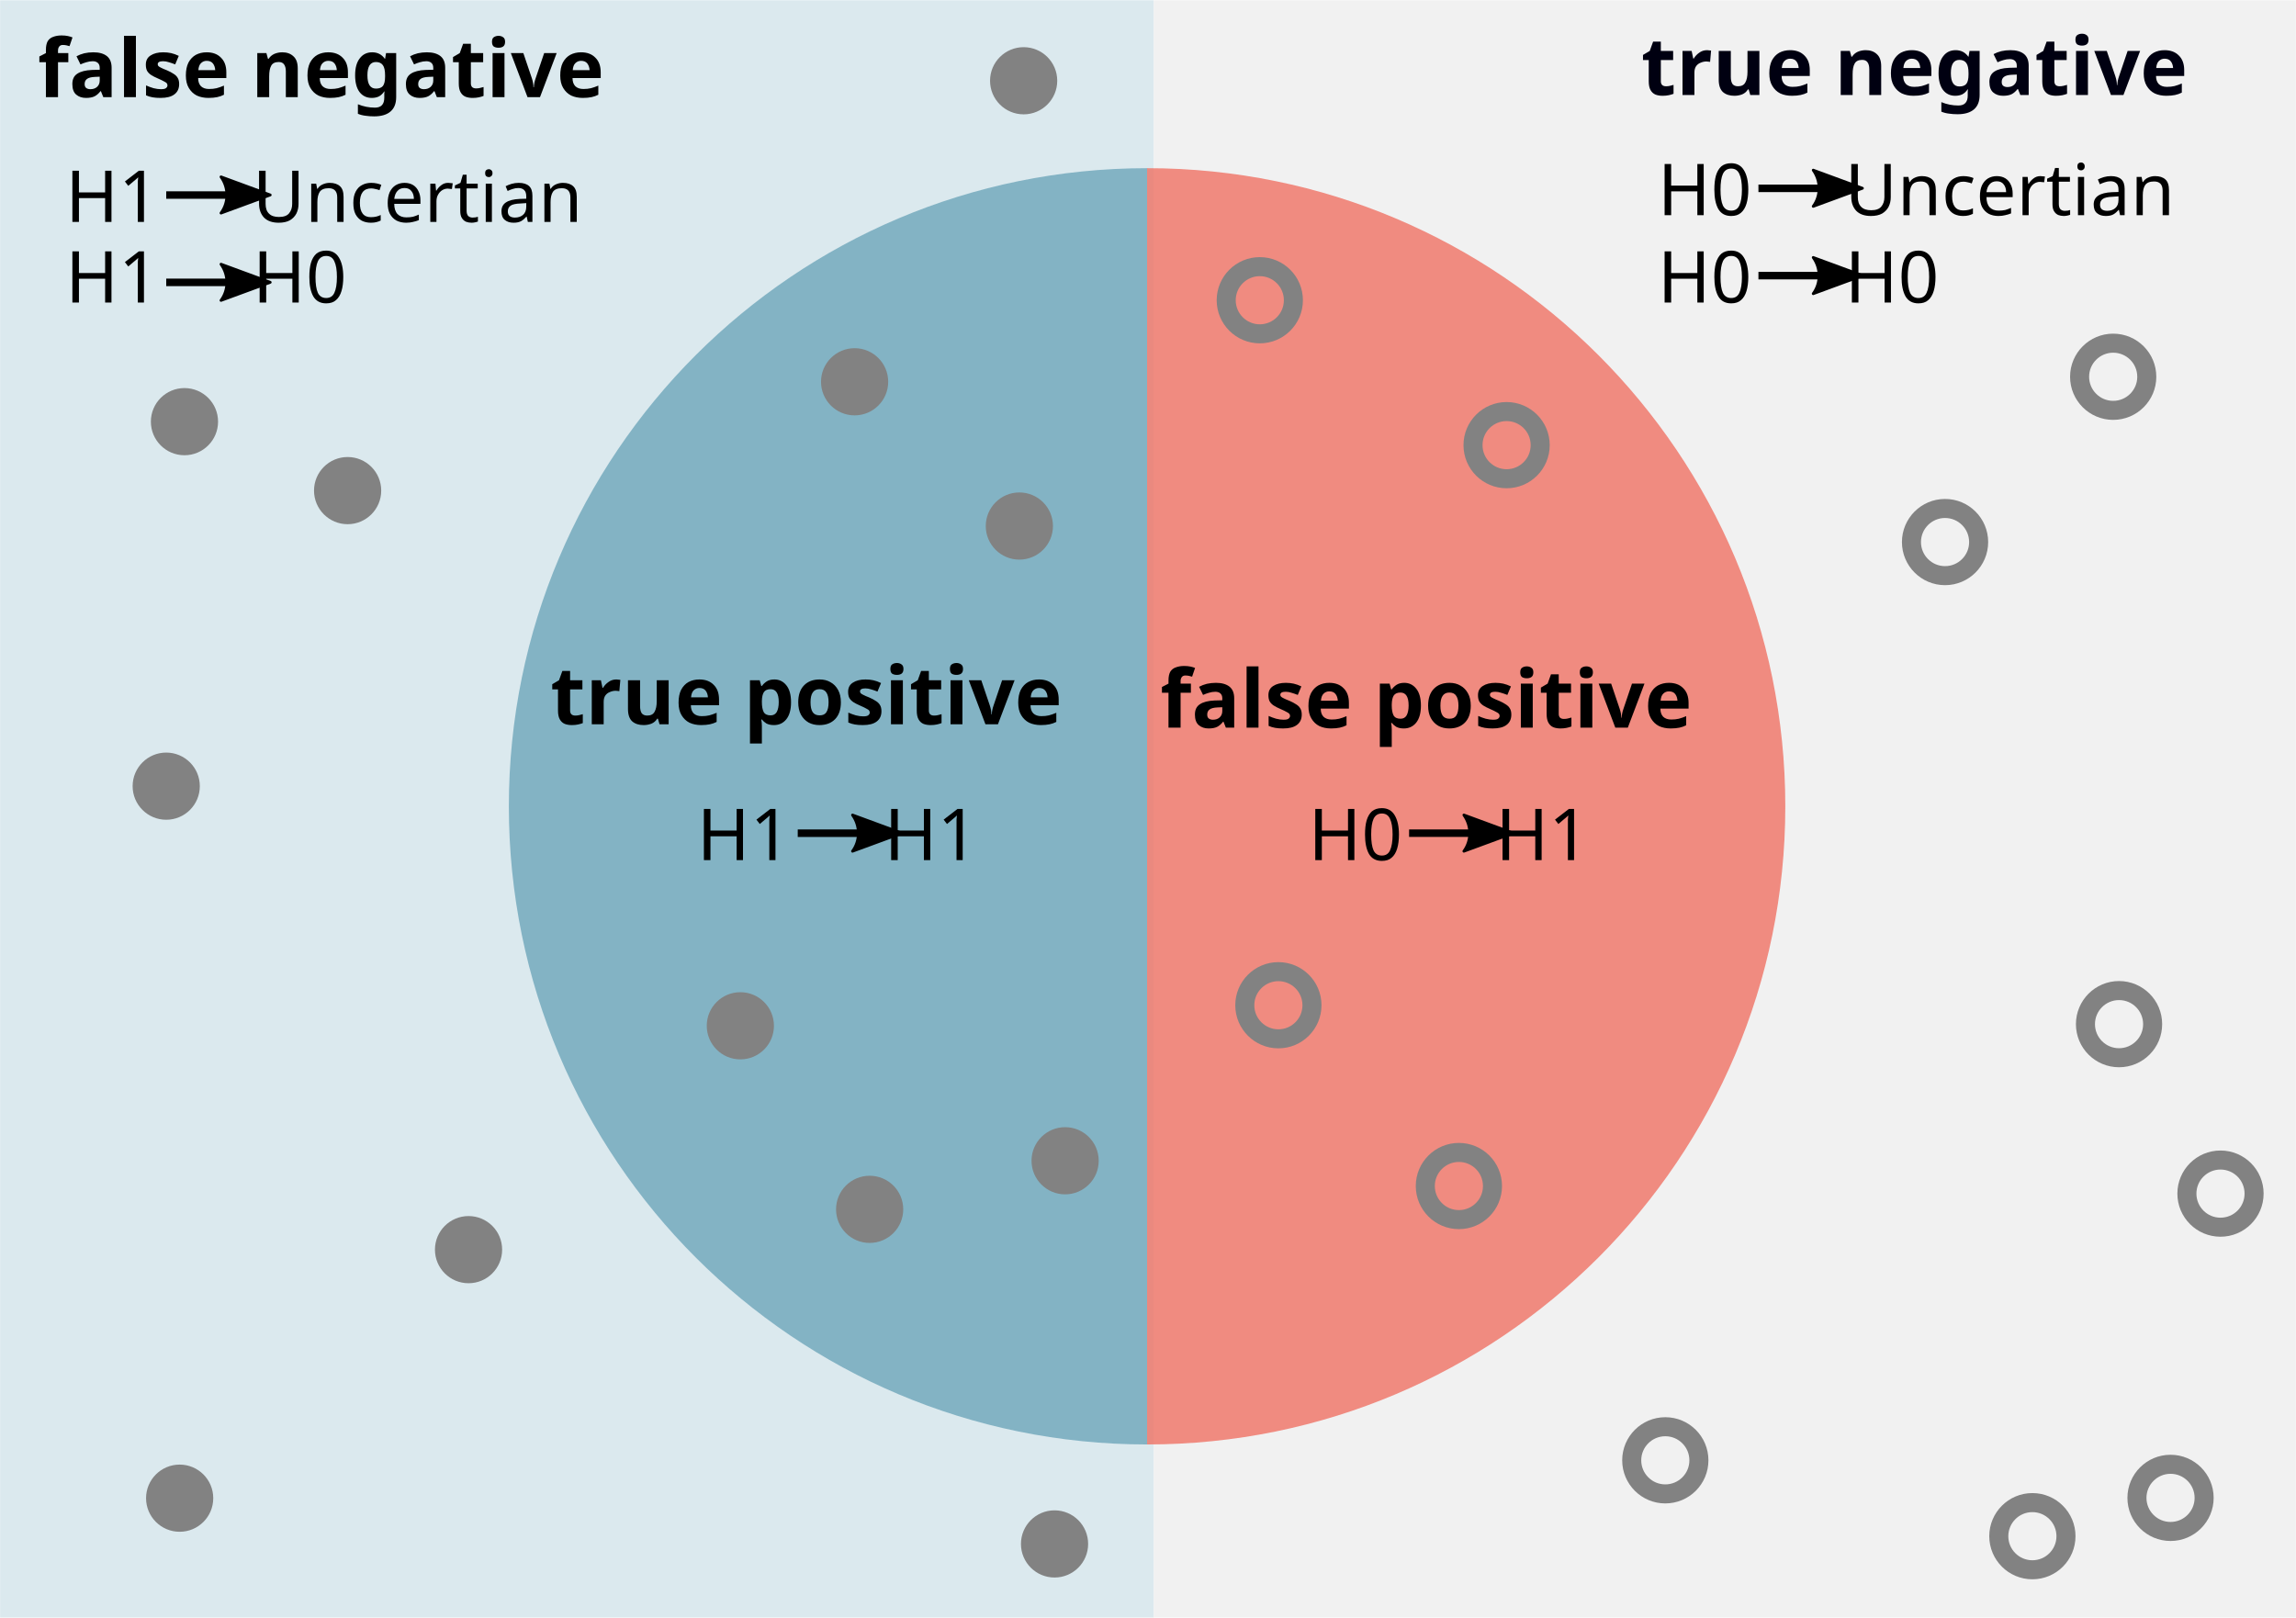
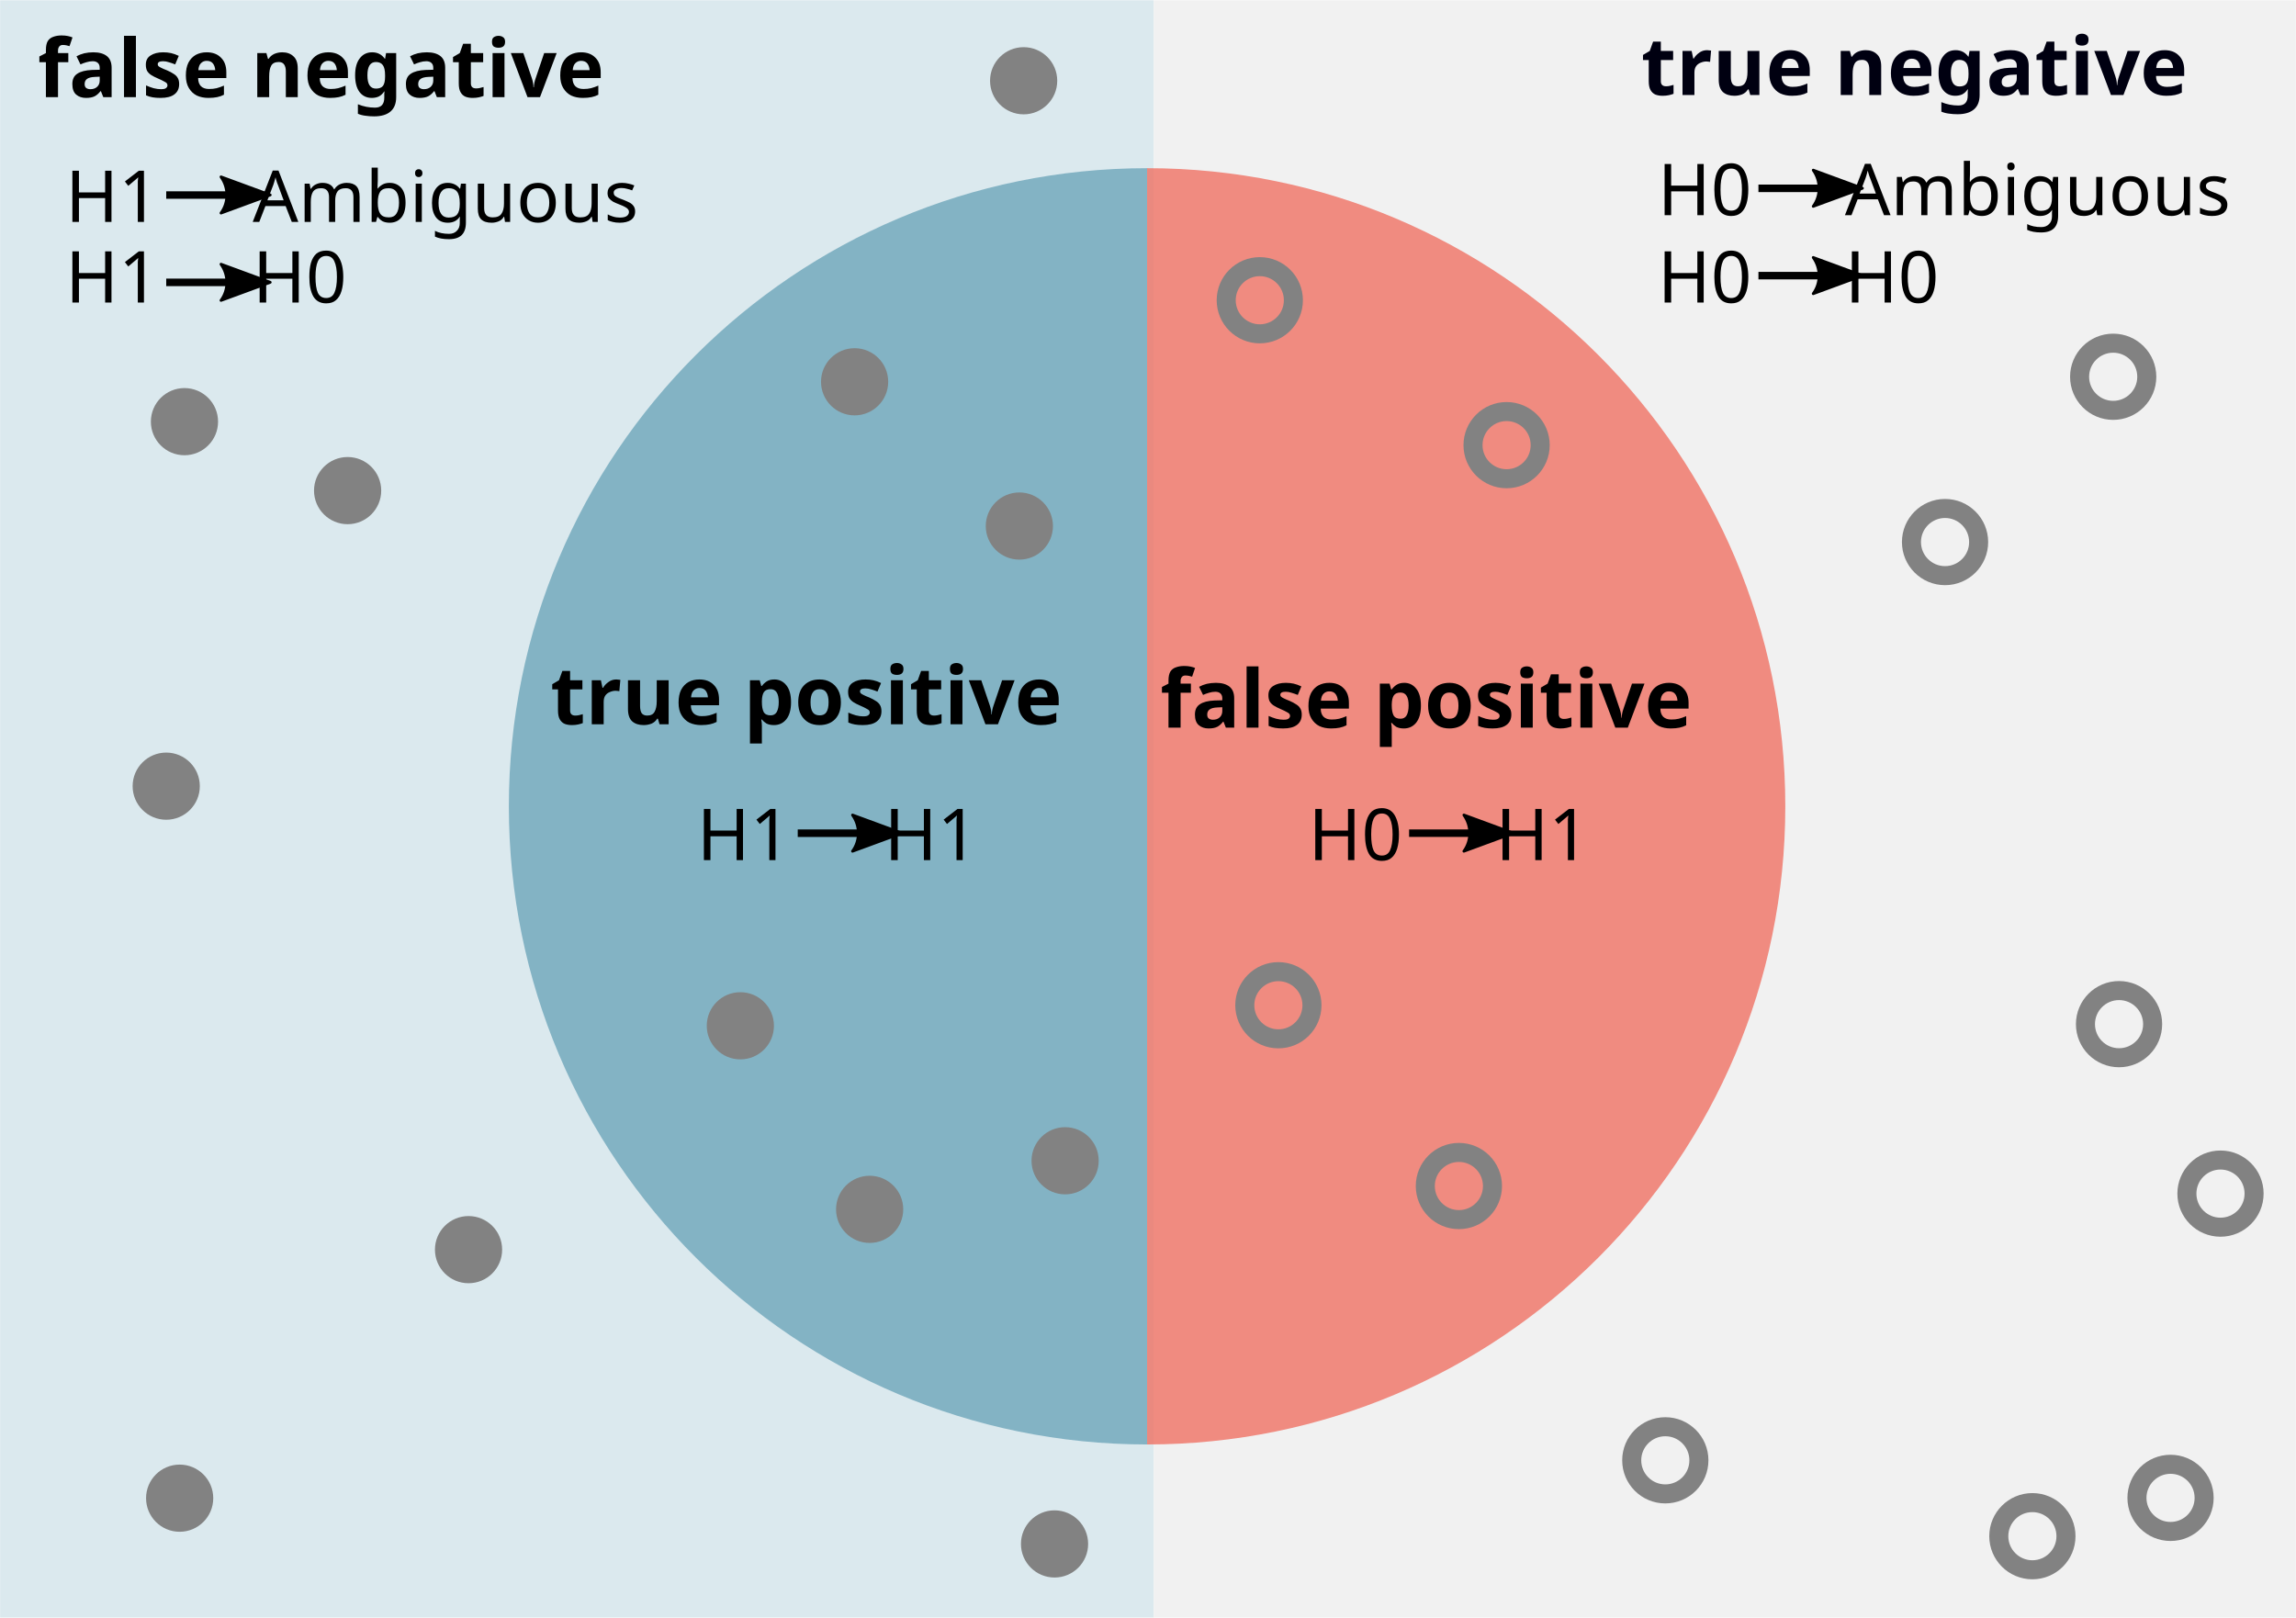
<svg xmlns="http://www.w3.org/2000/svg" width="180.848mm" height="127.447mm" viewBox="0 0 180.848 127.447" version="1.1" id="svg8">
  <defs id="defs2">
    <marker style="overflow:visible" id="Arrow2Mstart" refX="0" refY="0" orient="auto">
      <path transform="scale(0.6)" d="M 8.719,4.034 -2.207,0.016 8.719,-4.002 c -1.745,2.372 -1.735,5.617 -6e-7,8.035 z" style="fill:#000000;fill-opacity:1;fill-rule:evenodd;stroke:#000000;stroke-width:0.625;stroke-linejoin:round;stroke-opacity:1" id="path2024" />
    </marker>
    <marker style="overflow:visible" id="marker2810" refX="0" refY="0" orient="auto">
      <path transform="matrix(1.1,0,0,1.1,1.1,0)" d="M 8.719,4.034 -2.207,0.016 8.719,-4.002 c -1.745,2.372 -1.735,5.617 -6e-7,8.035 z" style="fill:#000000;fill-opacity:1;fill-rule:evenodd;stroke:#000000;stroke-width:0.625;stroke-linejoin:round;stroke-opacity:1" id="path2808" />
    </marker>
    <marker style="overflow:visible" id="Arrow2Lstart" refX="0" refY="0" orient="auto">
      <path transform="matrix(1.1,0,0,1.1,1.1,0)" d="M 8.719,4.034 -2.207,0.016 8.719,-4.002 c -1.745,2.372 -1.735,5.617 -6e-7,8.035 z" style="fill:#000000;fill-opacity:1;fill-rule:evenodd;stroke:#000000;stroke-width:0.625;stroke-linejoin:round;stroke-opacity:1" id="path2018" />
    </marker>
    <marker style="overflow:visible" id="marker2702" refX="0" refY="0" orient="auto">
      <path transform="matrix(0.4,0,0,0.4,4,0)" style="fill:#000000;fill-opacity:1;fill-rule:evenodd;stroke:#000000;stroke-width:1pt;stroke-opacity:1" d="M 0,0 5,-5 -12.5,0 5,5 Z" id="path2700" />
    </marker>
    <marker style="overflow:visible" id="marker2656" refX="0" refY="0" orient="auto">
      <path transform="matrix(0.4,0,0,0.4,4,0)" style="fill:#000000;fill-opacity:1;fill-rule:evenodd;stroke:#000000;stroke-width:1pt;stroke-opacity:1" d="M 0,0 5,-5 -12.5,0 5,5 Z" id="path2654" />
    </marker>
    <marker style="overflow:visible" id="marker2616" refX="0" refY="0" orient="auto">
      <path transform="matrix(0.4,0,0,0.4,4,0)" style="fill:#000000;fill-opacity:1;fill-rule:evenodd;stroke:#000000;stroke-width:1pt;stroke-opacity:1" d="M 0,0 5,-5 -12.5,0 5,5 Z" id="path2614" />
    </marker>
    <marker style="overflow:visible" id="Arrow1Mstart" refX="0" refY="0" orient="auto">
      <path transform="matrix(0.4,0,0,0.4,4,0)" style="fill:#000000;fill-opacity:1;fill-rule:evenodd;stroke:#000000;stroke-width:1pt;stroke-opacity:1" d="M 0,0 5,-5 -12.5,0 5,5 Z" id="path2006" />
    </marker>
    <marker style="overflow:visible" id="Arrow2Mend" refX="0" refY="0" orient="auto">
      <path transform="scale(-0.6)" d="M 8.719,4.034 -2.207,0.016 8.719,-4.002 c -1.745,2.372 -1.735,5.617 -6e-7,8.035 z" style="fill:#000000;fill-opacity:1;fill-rule:evenodd;stroke:#000000;stroke-width:0.625;stroke-linejoin:round;stroke-opacity:1" id="path2027" />
    </marker>
    <marker style="overflow:visible" id="Arrow2Lend" refX="0" refY="0" orient="auto">
      <path transform="matrix(-1.1,0,0,-1.1,-1.1,0)" d="M 8.719,4.034 -2.207,0.016 8.719,-4.002 c -1.745,2.372 -1.735,5.617 -6e-7,8.035 z" style="fill:#000000;fill-opacity:1;fill-rule:evenodd;stroke:#000000;stroke-width:0.625;stroke-linejoin:round;stroke-opacity:1" id="path2021" />
    </marker>
    <marker style="overflow:visible" id="Arrow1Lend" refX="0" refY="0" orient="auto">
      <path transform="matrix(-0.8,0,0,-0.8,-10,0)" style="fill:#000000;fill-opacity:1;fill-rule:evenodd;stroke:#000000;stroke-width:1pt;stroke-opacity:1" d="M 0,0 5,-5 -12.5,0 5,5 Z" id="path2003" />
    </marker>
    <filter style="color-interpolation-filters:sRGB" id="filter837" x="-9.813084e-05" width="1" y="-0" height="1">
      <feGaussianBlur stdDeviation="0.008" id="feGaussianBlur839" />
    </filter>
    <filter style="color-interpolation-filters:sRGB" id="filter837-6" x="-9.813084e-05" width="1" y="-0" height="1">
      <feGaussianBlur stdDeviation="0.008" id="feGaussianBlur839-1" />
    </filter>
    <marker style="overflow:visible" id="Arrow2Mstart-6" refX="0" refY="0" orient="auto">
      <path transform="scale(0.6)" d="M 8.719,4.034 -2.207,0.016 8.719,-4.002 c -1.745,2.372 -1.735,5.617 -6e-7,8.035 z" style="fill:#000000;fill-opacity:1;fill-rule:evenodd;stroke:#000000;stroke-width:0.625;stroke-linejoin:round;stroke-opacity:1" id="path2024-5" />
    </marker>
    <marker style="overflow:visible" id="Arrow2Mstart-0" refX="0" refY="0" orient="auto">
      <path transform="scale(0.6)" d="M 8.719,4.034 -2.207,0.016 8.719,-4.002 c -1.745,2.372 -1.735,5.617 -6e-7,8.035 z" style="fill:#000000;fill-opacity:1;fill-rule:evenodd;stroke:#000000;stroke-width:0.625;stroke-linejoin:round;stroke-opacity:1" id="path2024-2" />
    </marker>
    <marker style="overflow:visible" id="Arrow2Mstart-7" refX="0" refY="0" orient="auto">
      <path transform="scale(0.6)" d="M 8.719,4.034 -2.207,0.016 8.719,-4.002 c -1.745,2.372 -1.735,5.617 -6e-7,8.035 z" style="fill:#000000;fill-opacity:1;fill-rule:evenodd;stroke:#000000;stroke-width:0.625;stroke-linejoin:round;stroke-opacity:1" id="path2024-8" />
    </marker>
    <marker style="overflow:visible" id="Arrow2Mstart-5" refX="0" refY="0" orient="auto">
      <path transform="scale(0.6)" d="M 8.719,4.034 -2.207,0.016 8.719,-4.002 c -1.745,2.372 -1.735,5.617 -6e-7,8.035 z" style="fill:#000000;fill-opacity:1;fill-rule:evenodd;stroke:#000000;stroke-width:0.625;stroke-linejoin:round;stroke-opacity:1" id="path2024-9" />
    </marker>
    <marker style="overflow:visible" id="Arrow2Mstart-5-6" refX="0" refY="0" orient="auto">
      <path transform="scale(0.6)" d="M 8.719,4.034 -2.207,0.016 8.719,-4.002 c -1.745,2.372 -1.735,5.617 -6e-7,8.035 z" style="fill:#000000;fill-opacity:1;fill-rule:evenodd;stroke:#000000;stroke-width:0.625;stroke-linejoin:round;stroke-opacity:1" id="path2024-9-8" />
    </marker>
    <marker style="overflow:visible" id="Arrow2Mstart-0-0" refX="0" refY="0" orient="auto">
      <path transform="scale(0.6)" d="M 8.719,4.034 -2.207,0.016 8.719,-4.002 c -1.745,2.372 -1.735,5.617 -6e-7,8.035 z" style="fill:#000000;fill-opacity:1;fill-rule:evenodd;stroke:#000000;stroke-width:0.625;stroke-linejoin:round;stroke-opacity:1" id="path2024-2-4" />
    </marker>
    <marker style="overflow:visible" id="Arrow2Mstart-7-7" refX="0" refY="0" orient="auto">
      <path transform="scale(0.6)" d="M 8.719,4.034 -2.207,0.016 8.719,-4.002 c -1.745,2.372 -1.735,5.617 -6e-7,8.035 z" style="fill:#000000;fill-opacity:1;fill-rule:evenodd;stroke:#000000;stroke-width:0.625;stroke-linejoin:round;stroke-opacity:1" id="path2024-8-1" />
    </marker>
    <marker style="overflow:visible" id="Arrow2Mstart-5-7" refX="0" refY="0" orient="auto">
      <path transform="scale(0.6)" d="M 8.719,4.034 -2.207,0.016 8.719,-4.002 c -1.745,2.372 -1.735,5.617 -6e-7,8.035 z" style="fill:#000000;fill-opacity:1;fill-rule:evenodd;stroke:#000000;stroke-width:0.625;stroke-linejoin:round;stroke-opacity:1" id="path2024-9-6" />
    </marker>
    <marker style="overflow:visible" id="Arrow2Mstart-5-6-5" refX="0" refY="0" orient="auto">
      <path transform="scale(0.6)" d="M 8.719,4.034 -2.207,0.016 8.719,-4.002 c -1.745,2.372 -1.735,5.617 -6e-7,8.035 z" style="fill:#000000;fill-opacity:1;fill-rule:evenodd;stroke:#000000;stroke-width:0.625;stroke-linejoin:round;stroke-opacity:1" id="path2024-9-8-1" />
    </marker>
  </defs>
  <g id="layer1" transform="translate(-9.661238,-82.00116)">
    <rect style="fill:#68a2b7;fill-opacity:0.235;stroke:#000000;stroke-width:0;stroke-miterlimit:4;stroke-dasharray:none;stroke-opacity:1;paint-order:markers fill stroke;filter:url(#filter837)" id="rect835" width="192.134" height="122.104" x="7.901" y="84.036" transform="matrix(0.4729585,0,0,1.043434,5.933382,-5.665457)" />
    <rect style="fill:#f1f1f1;fill-opacity:1;stroke:#000000;stroke-width:0;stroke-miterlimit:4;stroke-dasharray:none;stroke-opacity:1;paint-order:markers fill stroke;filter:url(#filter837-6)" id="rect835-9" width="192.134" height="122.104" x="7.901" y="84.036" transform="matrix(0.4682057,0,0,1.043434,96.84244,-5.665457)" />
    <path id="path1538" style="opacity:0.76;fill:#68a2b7;fill-opacity:1;stroke:#000000;stroke-width:0;stroke-miterlimit:4;stroke-dasharray:none;stroke-opacity:1;paint-order:markers fill stroke" d="M 100.013,95.25 A 50.271,50.271 0 0 0 49.742,145.521 50.271,50.271 0 0 0 100.013,195.792 Z" />
    <path id="path1547" style="opacity:0.76;fill:#ef6a5c;fill-opacity:1;stroke:#000000;stroke-width:0;stroke-miterlimit:4;stroke-dasharray:none;stroke-opacity:1;paint-order:markers fill stroke" d="M 100.013,95.25 V 195.792 A 50.271,50.271 0 0 0 150.283,145.521 50.271,50.271 0 0 0 100.013,95.25 Z" />
    <circle style="opacity:1;fill:#828282;fill-opacity:1;stroke:#000000;stroke-width:0;stroke-miterlimit:4;stroke-dasharray:none;stroke-opacity:1;paint-order:markers fill stroke" id="path1550-5" cx="24.191" cy="115.218" r="2.646" />
    <circle style="opacity:1;fill:#828282;fill-opacity:1;stroke:#000000;stroke-width:0;stroke-miterlimit:4;stroke-dasharray:none;stroke-opacity:1;paint-order:markers fill stroke" id="path1550-5-4" cx="37.042" cy="120.65" r="2.646" />
    <circle style="opacity:1;fill:#828282;fill-opacity:1;stroke:#000000;stroke-width:0;stroke-miterlimit:4;stroke-dasharray:none;stroke-opacity:1;paint-order:markers fill stroke" id="path1550-5-4-1" cx="90.29" cy="88.363" r="2.646" />
    <circle style="opacity:1;fill:#828282;fill-opacity:1;stroke:#000000;stroke-width:0;stroke-miterlimit:4;stroke-dasharray:none;stroke-opacity:1;paint-order:markers fill stroke" id="path1550-5-3" cx="22.754" cy="143.933" r="2.646" />
    <circle style="opacity:1;fill:#828282;fill-opacity:1;stroke:#000000;stroke-width:0;stroke-miterlimit:4;stroke-dasharray:none;stroke-opacity:1;paint-order:markers fill stroke" id="path1550-5-3-1" cx="46.567" cy="180.445" r="2.646" />
    <circle style="opacity:1;fill:#828282;fill-opacity:1;stroke:#000000;stroke-width:0;stroke-miterlimit:4;stroke-dasharray:none;stroke-opacity:1;paint-order:markers fill stroke" id="path1550-5-3-1-1" cx="23.812" cy="200.024" r="2.646" />
    <circle style="opacity:1;fill:#828282;fill-opacity:1;stroke:#000000;stroke-width:0;stroke-miterlimit:4;stroke-dasharray:none;stroke-opacity:1;paint-order:markers fill stroke" id="path1550-5-3-1-1-1" cx="92.724" cy="203.628" r="2.646" />
    <circle style="opacity:1;fill:#000000;fill-opacity:0;stroke:#828282;stroke-width:1.5;stroke-miterlimit:4;stroke-dasharray:none;stroke-opacity:1;paint-order:markers fill stroke" id="path1550-3-7" cx="108.891" cy="105.653" r="2.646" />
    <circle style="opacity:1;fill:#f1f1f1;fill-opacity:1;stroke:#828282;stroke-width:1.5;stroke-miterlimit:4;stroke-dasharray:none;stroke-opacity:1;paint-order:markers fill stroke" id="path1550-3-7-9" cx="162.866" cy="124.703" r="2.646" />
    <circle style="opacity:1;fill:#f1f1f1;fill-opacity:1;stroke:#828282;stroke-width:1.5;stroke-miterlimit:4;stroke-dasharray:none;stroke-opacity:1;paint-order:markers fill stroke" id="path1550-3-7-9-4" cx="176.11" cy="111.682" r="2.646" />
    <circle style="opacity:1;fill:#f1f1f1;fill-opacity:1;stroke:#828282;stroke-width:1.5;stroke-miterlimit:4;stroke-dasharray:none;stroke-opacity:1;paint-order:markers fill stroke" id="path1550-3-7-9-7-1" cx="140.832" cy="197.041" r="2.646" />
    <circle style="opacity:1;fill:#f1f1f1;fill-opacity:1;stroke:#828282;stroke-width:1.5;stroke-miterlimit:4;stroke-dasharray:none;stroke-opacity:1;paint-order:markers fill stroke" id="path1550-3-7-9-7-1-0" cx="180.627" cy="200" r="2.646" />
    <circle style="opacity:1;fill:#f1f1f1;fill-opacity:1;stroke:#828282;stroke-width:1.5;stroke-miterlimit:4;stroke-dasharray:none;stroke-opacity:1;paint-order:markers fill stroke" id="path1550-3-7-9-7-7" cx="169.745" cy="203.018" r="2.646" />
    <circle style="opacity:1;fill:#f1f1f1;fill-opacity:1;stroke:#828282;stroke-width:1.5;stroke-miterlimit:4;stroke-dasharray:none;stroke-opacity:1;paint-order:markers fill stroke" id="path1550-3-7-9-7-0" cx="176.571" cy="162.681" r="2.646" />
    <circle style="opacity:1;fill:#000000;fill-opacity:0;stroke:#828282;stroke-width:1.5;stroke-miterlimit:4;stroke-dasharray:none;stroke-opacity:1;paint-order:markers fill stroke" id="path1550-3-7-9-7-1-7" cx="124.573" cy="175.433" r="2.646" />
    <circle style="opacity:1;fill:#000000;fill-opacity:0;stroke:#828282;stroke-width:1.5;stroke-miterlimit:4;stroke-dasharray:none;stroke-opacity:1;paint-order:markers fill stroke" id="path1550-3-7-9-7-1-7-2" cx="128.331" cy="117.069" r="2.646" />
    <circle style="opacity:1;fill:#000000;fill-opacity:0;stroke:#828282;stroke-width:1.5;stroke-miterlimit:4;stroke-dasharray:none;stroke-opacity:1;paint-order:markers fill stroke" id="path1550-3-7-9-7-1-7-2-5" cx="110.355" cy="161.191" r="2.646" />
    <circle style="opacity:1;fill:#828282;fill-opacity:1;stroke:#000000;stroke-width:0;stroke-miterlimit:4;stroke-dasharray:none;stroke-opacity:1;paint-order:markers fill stroke" id="path1550-5-3-1-1-1-5" cx="78.16" cy="177.27" r="2.646" />
    <circle style="opacity:1;fill:#828282;fill-opacity:1;stroke:#000000;stroke-width:0;stroke-miterlimit:4;stroke-dasharray:none;stroke-opacity:1;paint-order:markers fill stroke" id="path1550-5-3-1-1-1-5-1" cx="67.976" cy="162.81" r="2.646" />
    <circle style="opacity:1;fill:#828282;fill-opacity:1;stroke:#000000;stroke-width:0;stroke-miterlimit:4;stroke-dasharray:none;stroke-opacity:1;paint-order:markers fill stroke" id="path1550-5-3-1-1-1-5-3" cx="93.557" cy="173.443" r="2.646" />
    <circle style="opacity:1;fill:#828282;fill-opacity:1;stroke:#000000;stroke-width:0;stroke-miterlimit:4;stroke-dasharray:none;stroke-opacity:1;paint-order:markers fill stroke" id="path1550-5-3-1-1-1-5-3-4" cx="89.953" cy="123.441" r="2.646" />
    <circle style="opacity:1;fill:#828282;fill-opacity:1;stroke:#000000;stroke-width:0;stroke-miterlimit:4;stroke-dasharray:none;stroke-opacity:1;paint-order:markers fill stroke" id="path1550-5-3-1-1-1-5-3-4-2" cx="76.976" cy="112.077" r="2.646" />
    <text xml:space="preserve" style="font-style:normal;font-weight:normal;font-size:6.35px;line-height:0.95;font-family:sans-serif;fill:#000000;fill-opacity:1;stroke:none;stroke-width:0.265" x="53.021" y="139.059" id="text1920">
      <tspan id="tspan1918" x="53.021" y="139.059" style="font-style:normal;font-variant:normal;font-weight:bold;font-stretch:normal;font-size:6.35px;font-family:sans-serif;-inkscape-font-specification:'sans-serif Bold';fill:#000000;fill-opacity:1;stroke-width:0.265">true positive</tspan>
    </text>
    <text xml:space="preserve" style="font-style:normal;font-variant:normal;font-weight:bold;font-stretch:normal;font-size:6.35px;line-height:0.95;font-family:sans-serif;-inkscape-font-specification:'sans-serif Bold';fill:#000000;fill-opacity:1;stroke:none;stroke-width:0.265" x="101.057" y="139.324" id="text1920-9">
      <tspan id="tspan1918-9" x="101.057" y="139.324" style="font-style:normal;font-variant:normal;font-weight:bold;font-stretch:normal;font-size:6.35px;font-family:sans-serif;-inkscape-font-specification:'sans-serif Bold';fill:#000000;fill-opacity:1;stroke-width:0.265">false positive</tspan>
    </text>
    <text xml:space="preserve" style="font-style:normal;font-weight:normal;font-size:5.644px;line-height:1.25;font-family:sans-serif;fill:#000000;fill-opacity:1;stroke:none;stroke-width:0.265" x="64.558" y="149.754" id="text1996">
      <tspan id="tspan1994" x="64.558" y="149.754" style="font-size:5.644px;stroke-width:0.265" dy="0 2 -2 0 0 0 0 0 2">H1     H1</tspan>
    </text>
    <path style="fill:none;stroke:#000000;stroke-width:0.591;stroke-linecap:butt;stroke-linejoin:miter;stroke-miterlimit:4;stroke-dasharray:none;stroke-opacity:1;marker-start:url(#Arrow2Mstart)" d="m 79.904,147.638 c -7.408,0 -7.408,0 -7.408,0" id="path2430" />
    <text xml:space="preserve" style="font-style:normal;font-weight:normal;font-size:5.644px;line-height:1.25;font-family:sans-serif;fill:#000000;fill-opacity:1;stroke:none;stroke-width:0.265" x="112.713" y="149.754" id="text1996-2">
      <tspan id="tspan1994-4" x="112.713" y="149.754" style="font-size:5.644px;stroke-width:0.265" dy="0 2 -2 0 0 0 0 0 2">H0     H1</tspan>
    </text>
    <path style="fill:none;stroke:#000000;stroke-width:0.591;stroke-linecap:butt;stroke-linejoin:miter;stroke-miterlimit:4;stroke-dasharray:none;stroke-opacity:1;marker-start:url(#Arrow2Mstart-6)" d="m 128.059,147.637 c -7.408,0 -7.408,0 -7.408,0" id="path2430-6" />
    <circle r="2.646" cy="176.031" cx="184.562" id="circle990" style="opacity:1;fill:#f1f1f1;fill-opacity:1;stroke:#828282;stroke-width:1.5;stroke-miterlimit:4;stroke-dasharray:none;stroke-opacity:1;paint-order:markers fill stroke" />
    <text xml:space="preserve" style="font-style:normal;font-variant:normal;font-weight:bold;font-stretch:normal;font-size:6.35px;line-height:0.95;font-family:sans-serif;-inkscape-font-specification:'sans-serif Bold';fill:#000011;fill-opacity:1;stroke:none;stroke-width:0.265" x="138.935" y="89.484" id="text1920-9-1">
      <tspan id="tspan1918-9-3" x="138.935" y="89.484" style="font-style:normal;font-variant:normal;font-weight:bold;font-stretch:normal;font-size:6.35px;font-family:sans-serif;-inkscape-font-specification:'sans-serif Bold';fill:#000011;fill-opacity:1;stroke-width:0.265">true negative</tspan>
    </text>
    <text xml:space="preserve" style="font-style:normal;font-weight:normal;font-size:6.35px;line-height:0.95;font-family:sans-serif;fill:#000000;fill-opacity:1;stroke:none;stroke-width:0.265" x="12.636" y="89.653" id="text1920-9-1-8">
      <tspan id="tspan1918-9-3-7" x="12.636" y="89.653" style="font-style:normal;font-variant:normal;font-weight:bold;font-stretch:normal;font-size:6.35px;font-family:sans-serif;-inkscape-font-specification:'sans-serif Bold';fill:#000000;fill-opacity:1;stroke-width:0.265">false negative</tspan>
    </text>
    <text xml:space="preserve" style="font-style:normal;font-weight:normal;font-size:5.644px;line-height:1.25;font-family:sans-serif;fill:#000000;fill-opacity:1;stroke:none;stroke-width:0.265" x="140.229" y="105.833" id="text1996-4">
      <tspan id="tspan1994-1" x="140.229" y="105.833" style="font-size:5.644px;stroke-width:0.265" dy="0 2 -2 0 0 0 0 0 2">H0     H0</tspan>
    </text>
    <path style="fill:none;stroke:#000000;stroke-width:0.591;stroke-linecap:butt;stroke-linejoin:miter;stroke-miterlimit:4;stroke-dasharray:none;stroke-opacity:1;marker-start:url(#Arrow2Mstart-0-0)" d="m 155.575,103.716 c -7.408,0 -7.408,0 -7.408,0" id="path2430-9" />
    <text xml:space="preserve" style="font-style:normal;font-weight:normal;font-size:5.644px;line-height:1.25;font-family:sans-serif;fill:#000000;fill-opacity:1;stroke:none;stroke-width:0.265" x="14.816" y="105.833" id="text1996-46">
      <tspan id="tspan1994-3" x="14.816" y="105.833" style="font-size:5.644px;stroke-width:0.265" dy="0 2 0 0 0 0 0 -2 2">H1     H0</tspan>
    </text>
    <path style="fill:none;stroke:#000000;stroke-width:0.591;stroke-linecap:butt;stroke-linejoin:miter;stroke-miterlimit:4;stroke-dasharray:none;stroke-opacity:1;marker-start:url(#Arrow2Mstart-7-7)" d="m 30.162,104.246 c -7.408,0 -7.408,0 -7.408,0" id="path2430-8" />
    <text xml:space="preserve" style="font-style:normal;font-weight:normal;font-size:5.644px;line-height:1.25;font-family:sans-serif;fill:#000000;fill-opacity:1;stroke:none;stroke-width:0.265" x="14.816" y="99.483" id="text1996-45">
-       <tspan id="tspan1994-34" x="14.816" y="99.483" style="font-size:5.644px;stroke-width:0.265" dy="0 2 -4 0 0 0 0 2">H1     Uncertian</tspan>
+       <tspan id="tspan1994-34" x="14.816" y="99.483" style="font-size:5.644px;stroke-width:0.265" dy="0 2 -4 2 0 0 0">H1     Ambiguous</tspan>
    </text>
    <path style="fill:none;stroke:#000000;stroke-width:0.591;stroke-linecap:butt;stroke-linejoin:miter;stroke-miterlimit:4;stroke-dasharray:none;stroke-opacity:1;marker-start:url(#Arrow2Mstart-5-7)" d="m 30.162,97.366 c -7.408,0 -7.408,0 -7.408,0" id="path2430-1" />
    <text xml:space="preserve" style="font-style:normal;font-weight:normal;font-size:5.644px;line-height:1.25;font-family:sans-serif;fill:#000000;fill-opacity:1;stroke:none;stroke-width:0.265" x="140.229" y="98.954" id="text1996-45-9">
-       <tspan id="tspan1994-34-2" x="140.229" y="98.954" style="font-size:5.644px;stroke-width:0.265" dy="0 2 -2">H0     Uncertian</tspan>
+       <tspan id="tspan1994-34-2" x="140.229" y="98.954" style="font-size:5.644px;stroke-width:0.265" dy="0 2 -2">H0     Ambiguous</tspan>
    </text>
    <path style="fill:none;stroke:#000000;stroke-width:0.591;stroke-linecap:butt;stroke-linejoin:miter;stroke-miterlimit:4;stroke-dasharray:none;stroke-opacity:1;marker-start:url(#Arrow2Mstart-5-6-5)" d="m 155.575,96.837 c -7.408,0 -7.408,0 -7.408,0" id="path2430-1-7" />
  </g>
</svg>
